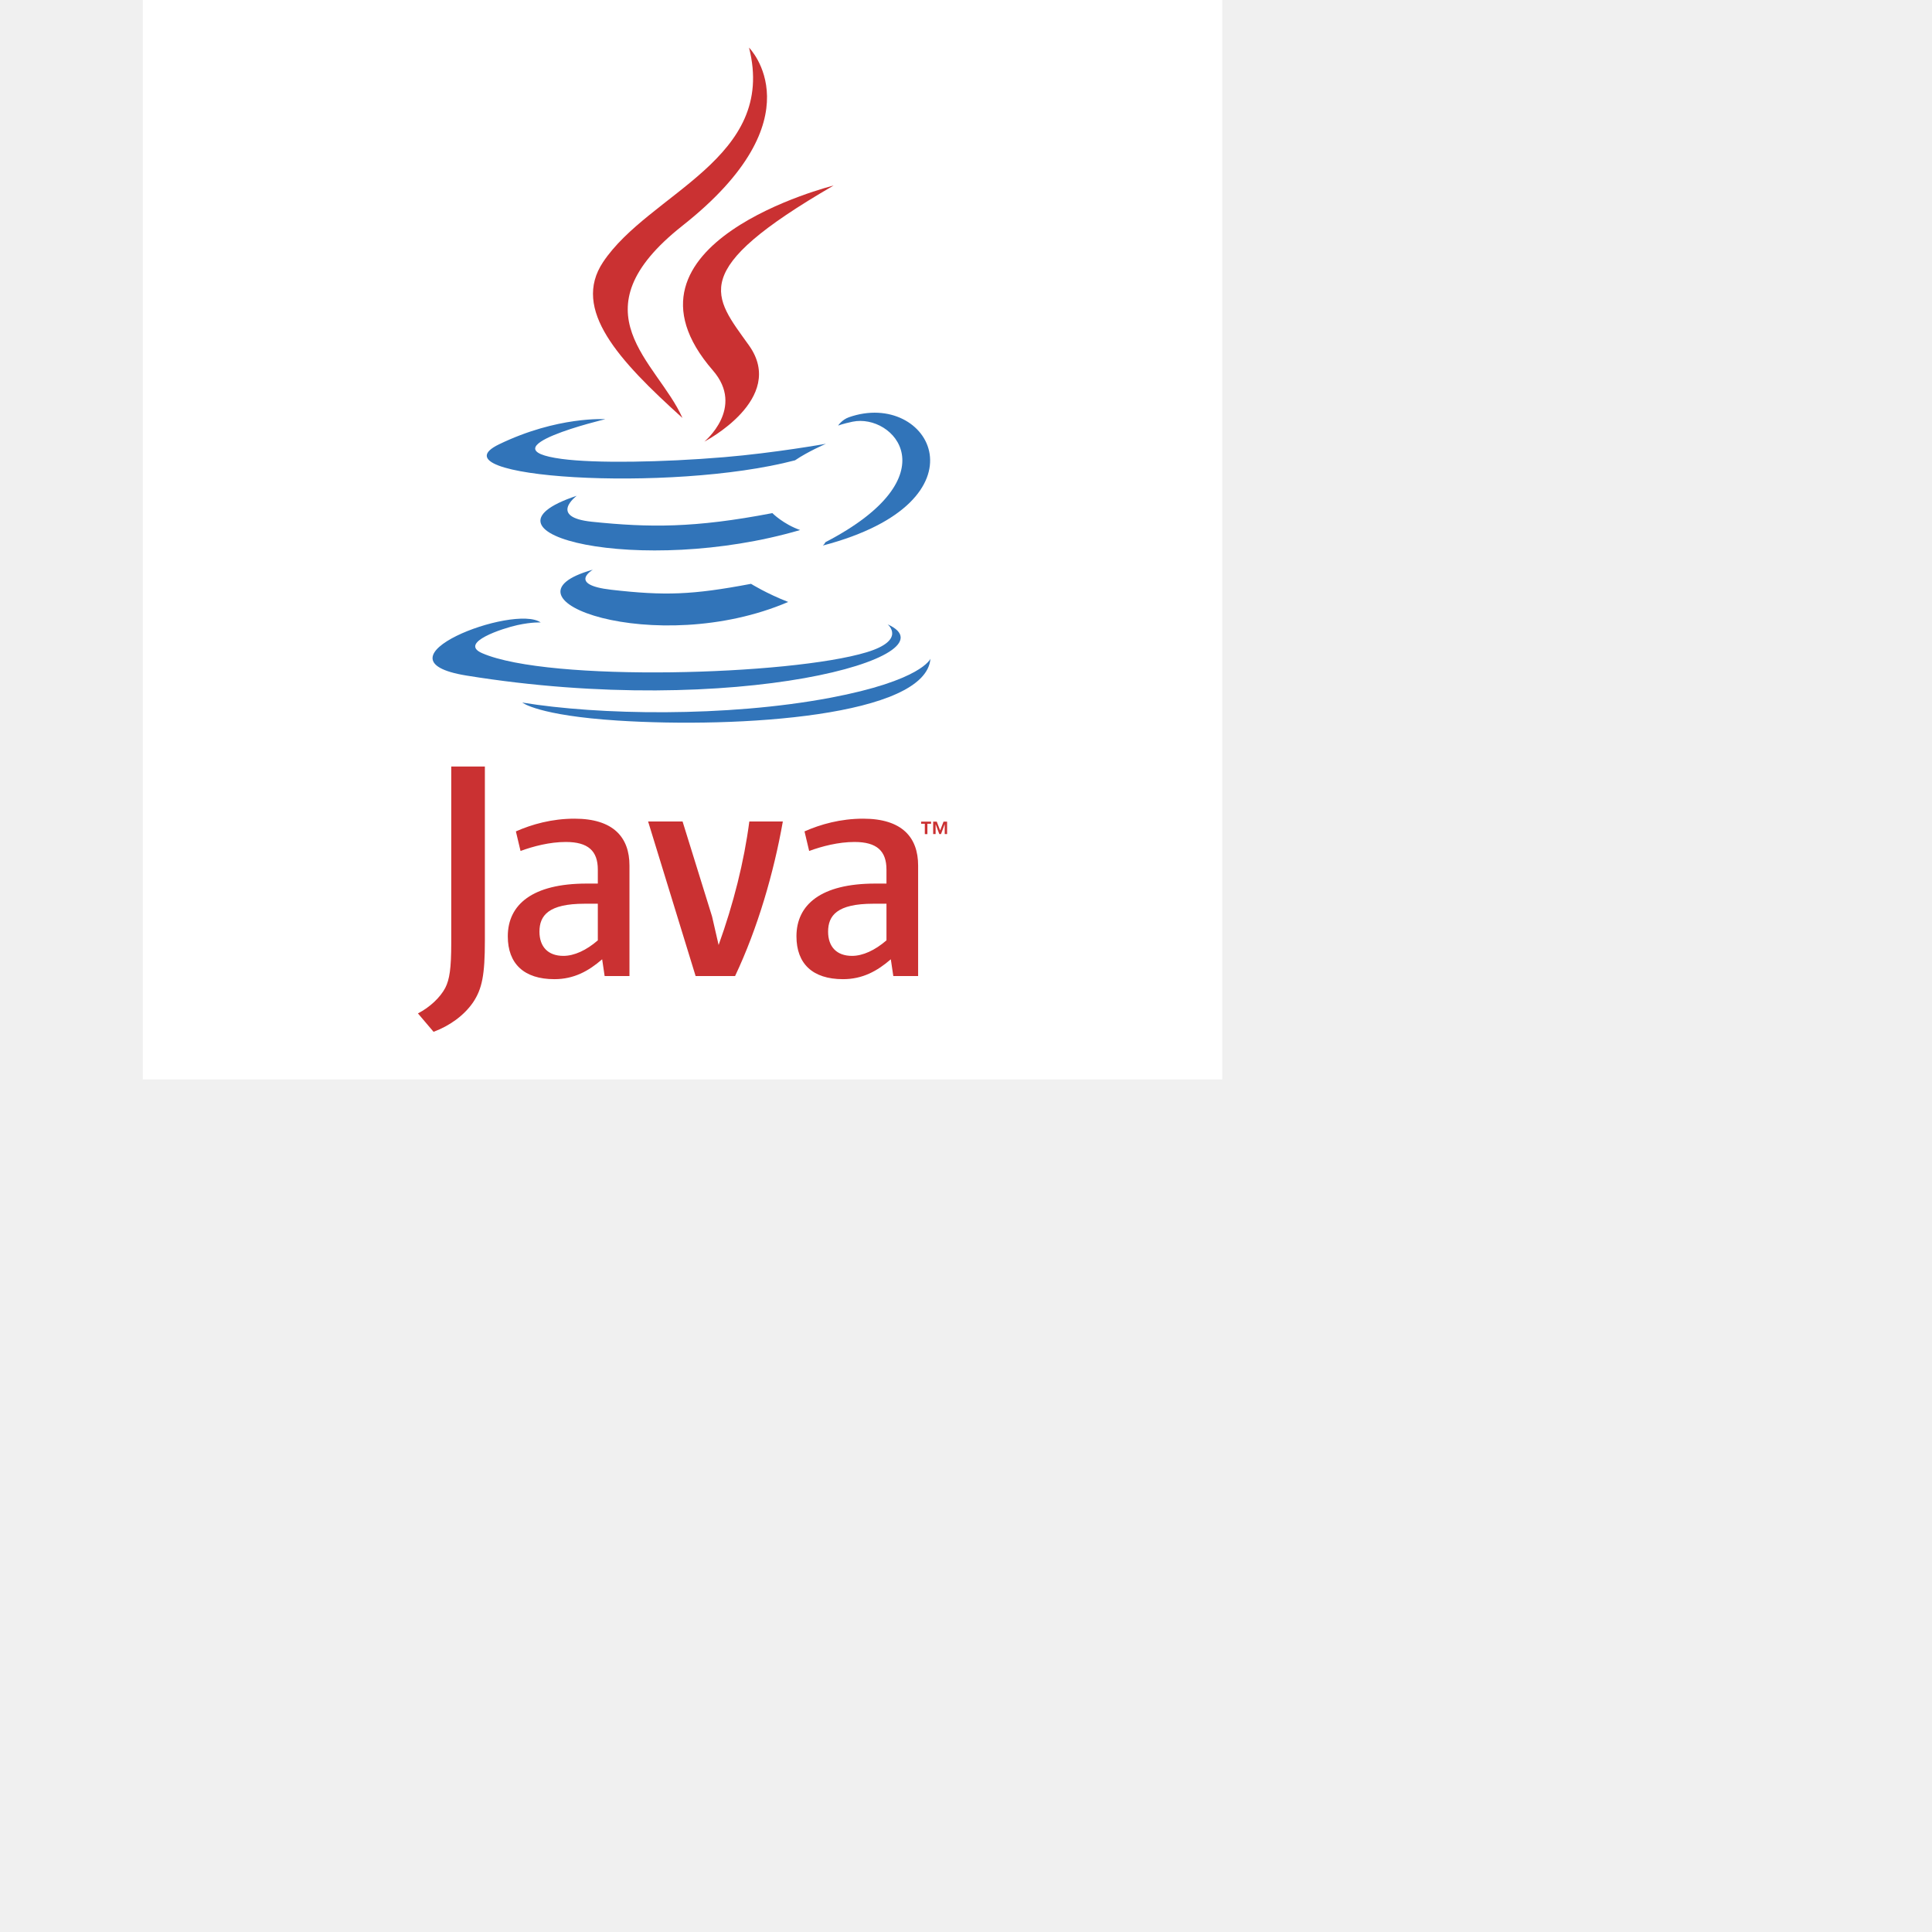
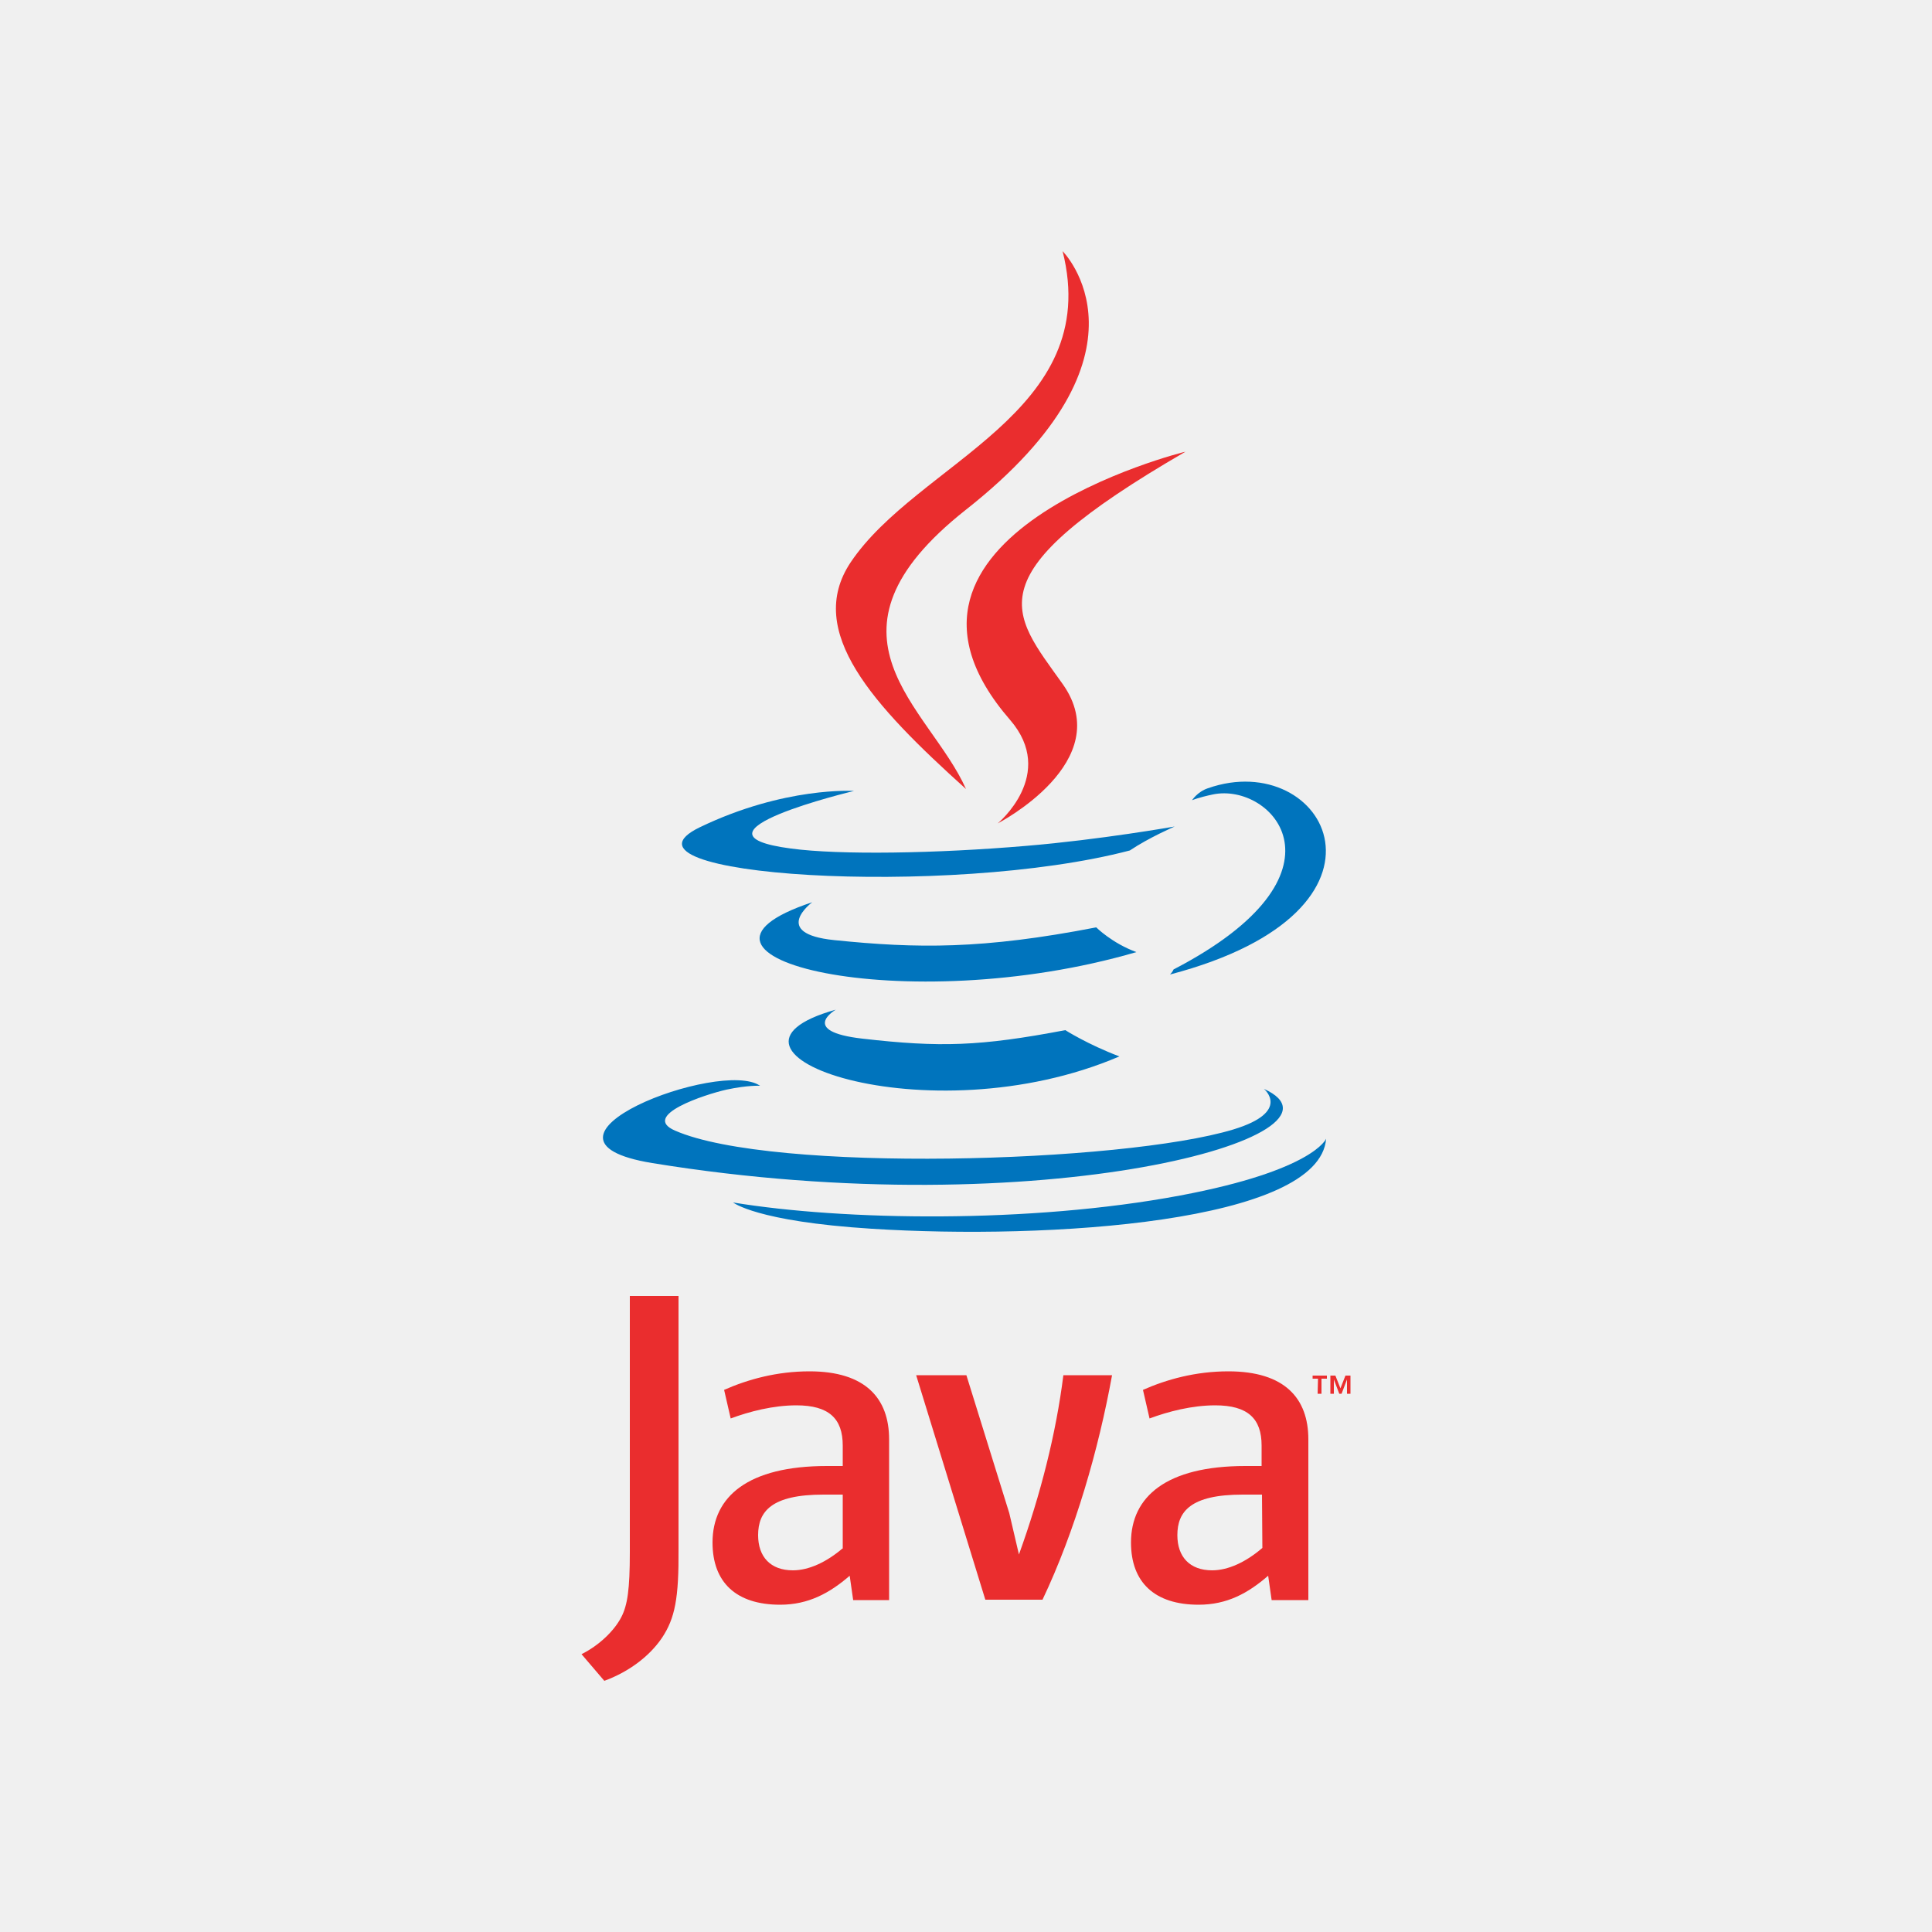
- <svg xmlns="http://www.w3.org/2000/svg" width="1000" height="1000" viewBox="0 0 294 345">
-   <g fill-rule="evenodd" clip-rule="evenodd">
-     <path fill="#fff" d="M0 0h192.756v192.756H0V0z" />
-     <path d="M80.372 101.729s-4.604 2.679 3.28 3.584c9.554 1.091 14.434.934 24.959-1.057 0 0 2.771 1.735 6.639 3.236-23.601 10.113-53.413-.585-34.878-5.763zM77.487 88.532s-5.165 3.823 2.726 4.639c10.206 1.054 18.262 1.14 32.211-1.544 0 0 1.926 1.955 4.957 3.023-28.531 8.345-60.307.657-39.894-6.118z" fill="#3174b9" />
-     <path d="M101.797 66.143c5.818 6.697-1.525 12.72-1.525 12.72s14.766-7.621 7.984-17.168c-6.332-8.899-11.189-13.32 15.102-28.566-.001-.001-41.27 10.303-21.561 33.014z" fill="#ca3132" />
-     <path d="M133.01 111.491s3.408 2.81-3.754 4.983c-13.619 4.125-56.694 5.369-68.659.164-4.298-1.872 3.766-4.467 6.303-5.015 2.646-.572 4.156-.468 4.156-.468-4.783-3.368-30.916 6.615-13.272 9.479 48.112 7.801 87.704-3.512 75.226-9.143zM82.587 74.857s-21.908 5.205-7.757 7.097c5.977.799 17.883.615 28.982-.316 9.068-.761 18.17-2.389 18.17-2.389s-3.195 1.371-5.51 2.949c-22.251 5.853-65.229 3.127-52.855-2.856 10.462-5.061 18.97-4.485 18.97-4.485zM121.891 96.824c22.617-11.75 12.16-23.044 4.859-21.522-1.785.373-2.586.695-2.586.695s.666-1.042 1.932-1.49c14.441-5.075 25.545 14.972-4.656 22.911-.001 0 .347-.314.451-.594z" fill="#3174b9" />
-     <path d="M108.256 8.504s12.523 12.531-11.881 31.794c-19.571 15.458-4.462 24.269-.006 34.34-11.426-10.307-19.807-19.382-14.185-27.826 8.254-12.395 31.125-18.406 26.072-38.308z" fill="#ca3132" />
-     <path d="M84.812 128.674c21.706 1.388 55.045-.771 55.836-11.044 0 0-1.518 3.894-17.941 6.983-18.529 3.488-41.386 3.082-54.938.845 0 0 2.777 2.298 17.043 3.216z" fill="#3174b9" />
-     <path d="M139.645 147.096h-.66v-.37h1.781v.37h-.66v1.848h-.461v-1.848zm3.554.092h-.008l-.656 1.755h-.301l-.652-1.755h-.008v1.755h-.438v-2.218h.643l.604 1.569.604-1.569h.637v2.218h-.424v-1.755h-.001zM81.255 167.921c-2.047 1.774-4.211 2.772-6.154 2.772-2.768 0-4.27-1.663-4.27-4.324 0-2.881 1.608-4.989 8.044-4.989h2.379v6.541h.001zm5.65 6.374v-19.732c0-5.043-2.876-8.371-9.809-8.371-4.045 0-7.591.999-10.474 2.272l.83 3.495c2.271-.834 5.207-1.607 8.089-1.607 3.994 0 5.713 1.607 5.713 4.934v2.495h-1.996c-9.702 0-14.08 3.764-14.08 9.423 0 4.876 2.885 7.648 8.316 7.648 3.491 0 6.099-1.441 8.534-3.55l.443 2.993h4.434zM105.762 174.295h-7.045l-8.483-27.601h6.154l5.265 16.961 1.172 5.096c2.656-7.371 4.541-14.854 5.484-22.057h5.984c-1.602 9.088-4.488 19.066-8.531 27.601zM132.799 167.921c-2.053 1.774-4.217 2.772-6.156 2.772-2.768 0-4.268-1.663-4.268-4.324 0-2.881 1.609-4.989 8.041-4.989h2.383v6.541zm5.652 6.374v-19.732c0-5.043-2.885-8.371-9.811-8.371-4.049 0-7.594.999-10.477 2.272l.83 3.495c2.271-.834 5.213-1.607 8.096-1.607 3.988 0 5.709 1.607 5.709 4.934v2.495h-1.996c-9.703 0-14.078 3.764-14.078 9.423 0 4.876 2.879 7.648 8.311 7.648 3.494 0 6.098-1.441 8.539-3.55l.445 2.993h4.432zM58.983 178.985c-1.61 2.353-4.214 4.216-7.061 5.267l-2.79-3.286c2.169-1.113 4.027-2.91 4.892-4.582.745-1.49 1.056-3.406 1.056-7.992v-31.515h6.005v31.08c0 6.134-.49 8.613-2.102 11.028z" fill="#ca3132" />
+ <svg xmlns="http://www.w3.org/2000/svg" version="1.1" id="Layer_1" x="0px" y="0px" viewBox="0 0 500 500" style="enable-background:new 0 0 500 500;" xml:space="preserve">
+   <style type="text/css">
+ 	.st0{fill:#0074BD;}
+ 	.st1{fill:#EA2D2E;}
+ </style>
+   <g id="XMLID_1_">
+     <path id="XMLID_16_" class="st0" d="M216.3,261.3c0,0-9.7,5.6,6.9,7.5c20.1,2.3,30.4,2,52.5-2.2c0,0,5.8,3.7,14,6.8   C240,294.7,177.3,272.2,216.3,261.3L216.3,261.3z" />
+     <path id="XMLID_15_" class="st0" d="M210.2,233.5c0,0-10.9,8.1,5.7,9.8c21.5,2.2,38.4,2.4,67.8-3.3c0,0,4.1,4.1,10.4,6.4   C234.2,263.9,167.3,247.7,210.2,233.5L210.2,233.5z" />
+     <path id="XMLID_14_" class="st1" d="M261.4,186.3c12.2,14.1-3.2,26.8-3.2,26.8s31.1-16,16.8-36.1c-13.3-18.7-23.6-28,31.8-60.1   C306.8,116.8,219.9,138.5,261.4,186.3L261.4,186.3z" />
+     <path id="XMLID_13_" class="st0" d="M327.1,281.8c0,0,7.2,5.9-7.9,10.5c-28.7,8.7-119.4,11.3-144.5,0.3c-9-3.9,7.9-9.4,13.3-10.6   c5.6-1.2,8.7-1,8.7-1c-10.1-7.1-65.1,13.9-27.9,20C270,317.5,353.4,293.7,327.1,281.8L327.1,281.8z" />
+     <path id="XMLID_12_" class="st0" d="M221,204.7c0,0-46.1,11-16.3,14.9c12.6,1.7,37.6,1.3,61-0.7c19.1-1.6,38.3-5,38.3-5   s-6.7,2.9-11.6,6.2c-46.8,12.3-137.3,6.6-111.3-6C203.1,203.5,221,204.7,221,204.7L221,204.7z" />
+     <path id="XMLID_11_" class="st0" d="M303.7,250.9c47.6-24.7,25.6-48.5,10.2-45.3c-3.8,0.8-5.4,1.5-5.4,1.5s1.4-2.2,4.1-3.1   c30.4-10.7,53.8,31.5-9.8,48.2C302.8,252.2,303.5,251.5,303.7,250.9L303.7,250.9z" />
+     <path id="XMLID_10_" class="st1" d="M275,65c0,0,26.4,26.4-25,66.9c-41.2,32.5-9.4,51.1,0,72.3c-24.1-21.7-41.7-40.8-29.9-58.6   C237.5,119.6,285.6,106.9,275,65L275,65z" />
+     <path id="XMLID_9_" class="st0" d="M225.6,318c45.7,2.9,115.9-1.6,117.6-23.3c0,0-3.2,8.2-37.8,14.7c-39,7.3-87.1,6.5-115.7,1.8   C189.8,311.2,195.6,316.1,225.6,318L225.6,318z" />
+     <path class="st1" d="M341.1,356.8h-1.4V356h3.7v0.8h-1.4v3.9h-1L341.1,356.8L341.1,356.8L341.1,356.8z M348.6,357L348.6,357   l-1.4,3.7h-0.6l-1.4-3.7h0v3.7h-0.9V356h1.3l1.3,3.3l1.3-3.3h1.3v4.7h-0.9L348.6,357L348.6,357z" />
+     <path class="st1" d="M218.2,400.6c-4.3,3.7-8.9,5.8-13,5.8c-5.8,0-9-3.5-9-9.1c0-6.1,3.4-10.5,16.9-10.5h5V400.6L218.2,400.6   L218.2,400.6z M230.1,414v-41.5c0-10.6-6.1-17.6-20.6-17.6c-8.5,0-16,2.1-22.1,4.8l1.7,7.4c4.8-1.8,11-3.4,17-3.4   c8.4,0,12,3.4,12,10.4v5.3H214c-20.4,0-29.6,7.9-29.6,19.8c0,10.3,6.1,16.1,17.5,16.1c7.3,0,12.8-3,18-7.5l0.9,6.3H230.1L230.1,414   z" />
+     <path id="XMLID_4_" class="st1" d="M269.8,414h-14.8l-17.9-58.1h13l11.1,35.7l2.5,10.7c5.6-15.5,9.6-31.3,11.5-46.4h12.6   C284.3,375.1,278.3,396.1,269.8,414L269.8,414z" />
+     <path class="st1" d="M326.7,400.6c-4.3,3.7-8.9,5.8-13,5.8c-5.8,0-9-3.5-9-9.1c0-6.1,3.4-10.5,16.9-10.5h5L326.7,400.6L326.7,400.6   L326.7,400.6z M338.6,414v-41.5c0-10.6-6.1-17.6-20.7-17.6c-8.5,0-16,2.1-22.1,4.8l1.7,7.4c4.8-1.8,11-3.4,17-3.4   c8.4,0,12,3.4,12,10.4v5.3h-4.2c-20.4,0-29.6,7.9-29.6,19.8c0,10.3,6.1,16.1,17.5,16.1c7.4,0,12.8-3,18-7.5l0.9,6.3H338.6   L338.6,414z" />
+     <path id="XMLID_2_" class="st1" d="M171.3,423.9c-3.4,5-8.9,8.9-14.9,11.1l-5.9-6.9c4.6-2.3,8.5-6.1,10.3-9.6   c1.6-3.1,2.2-7.2,2.2-16.8v-66.3h12.6v65.4C175.7,413.6,174.7,418.8,171.3,423.9L171.3,423.9z" />
  </g>
</svg>
